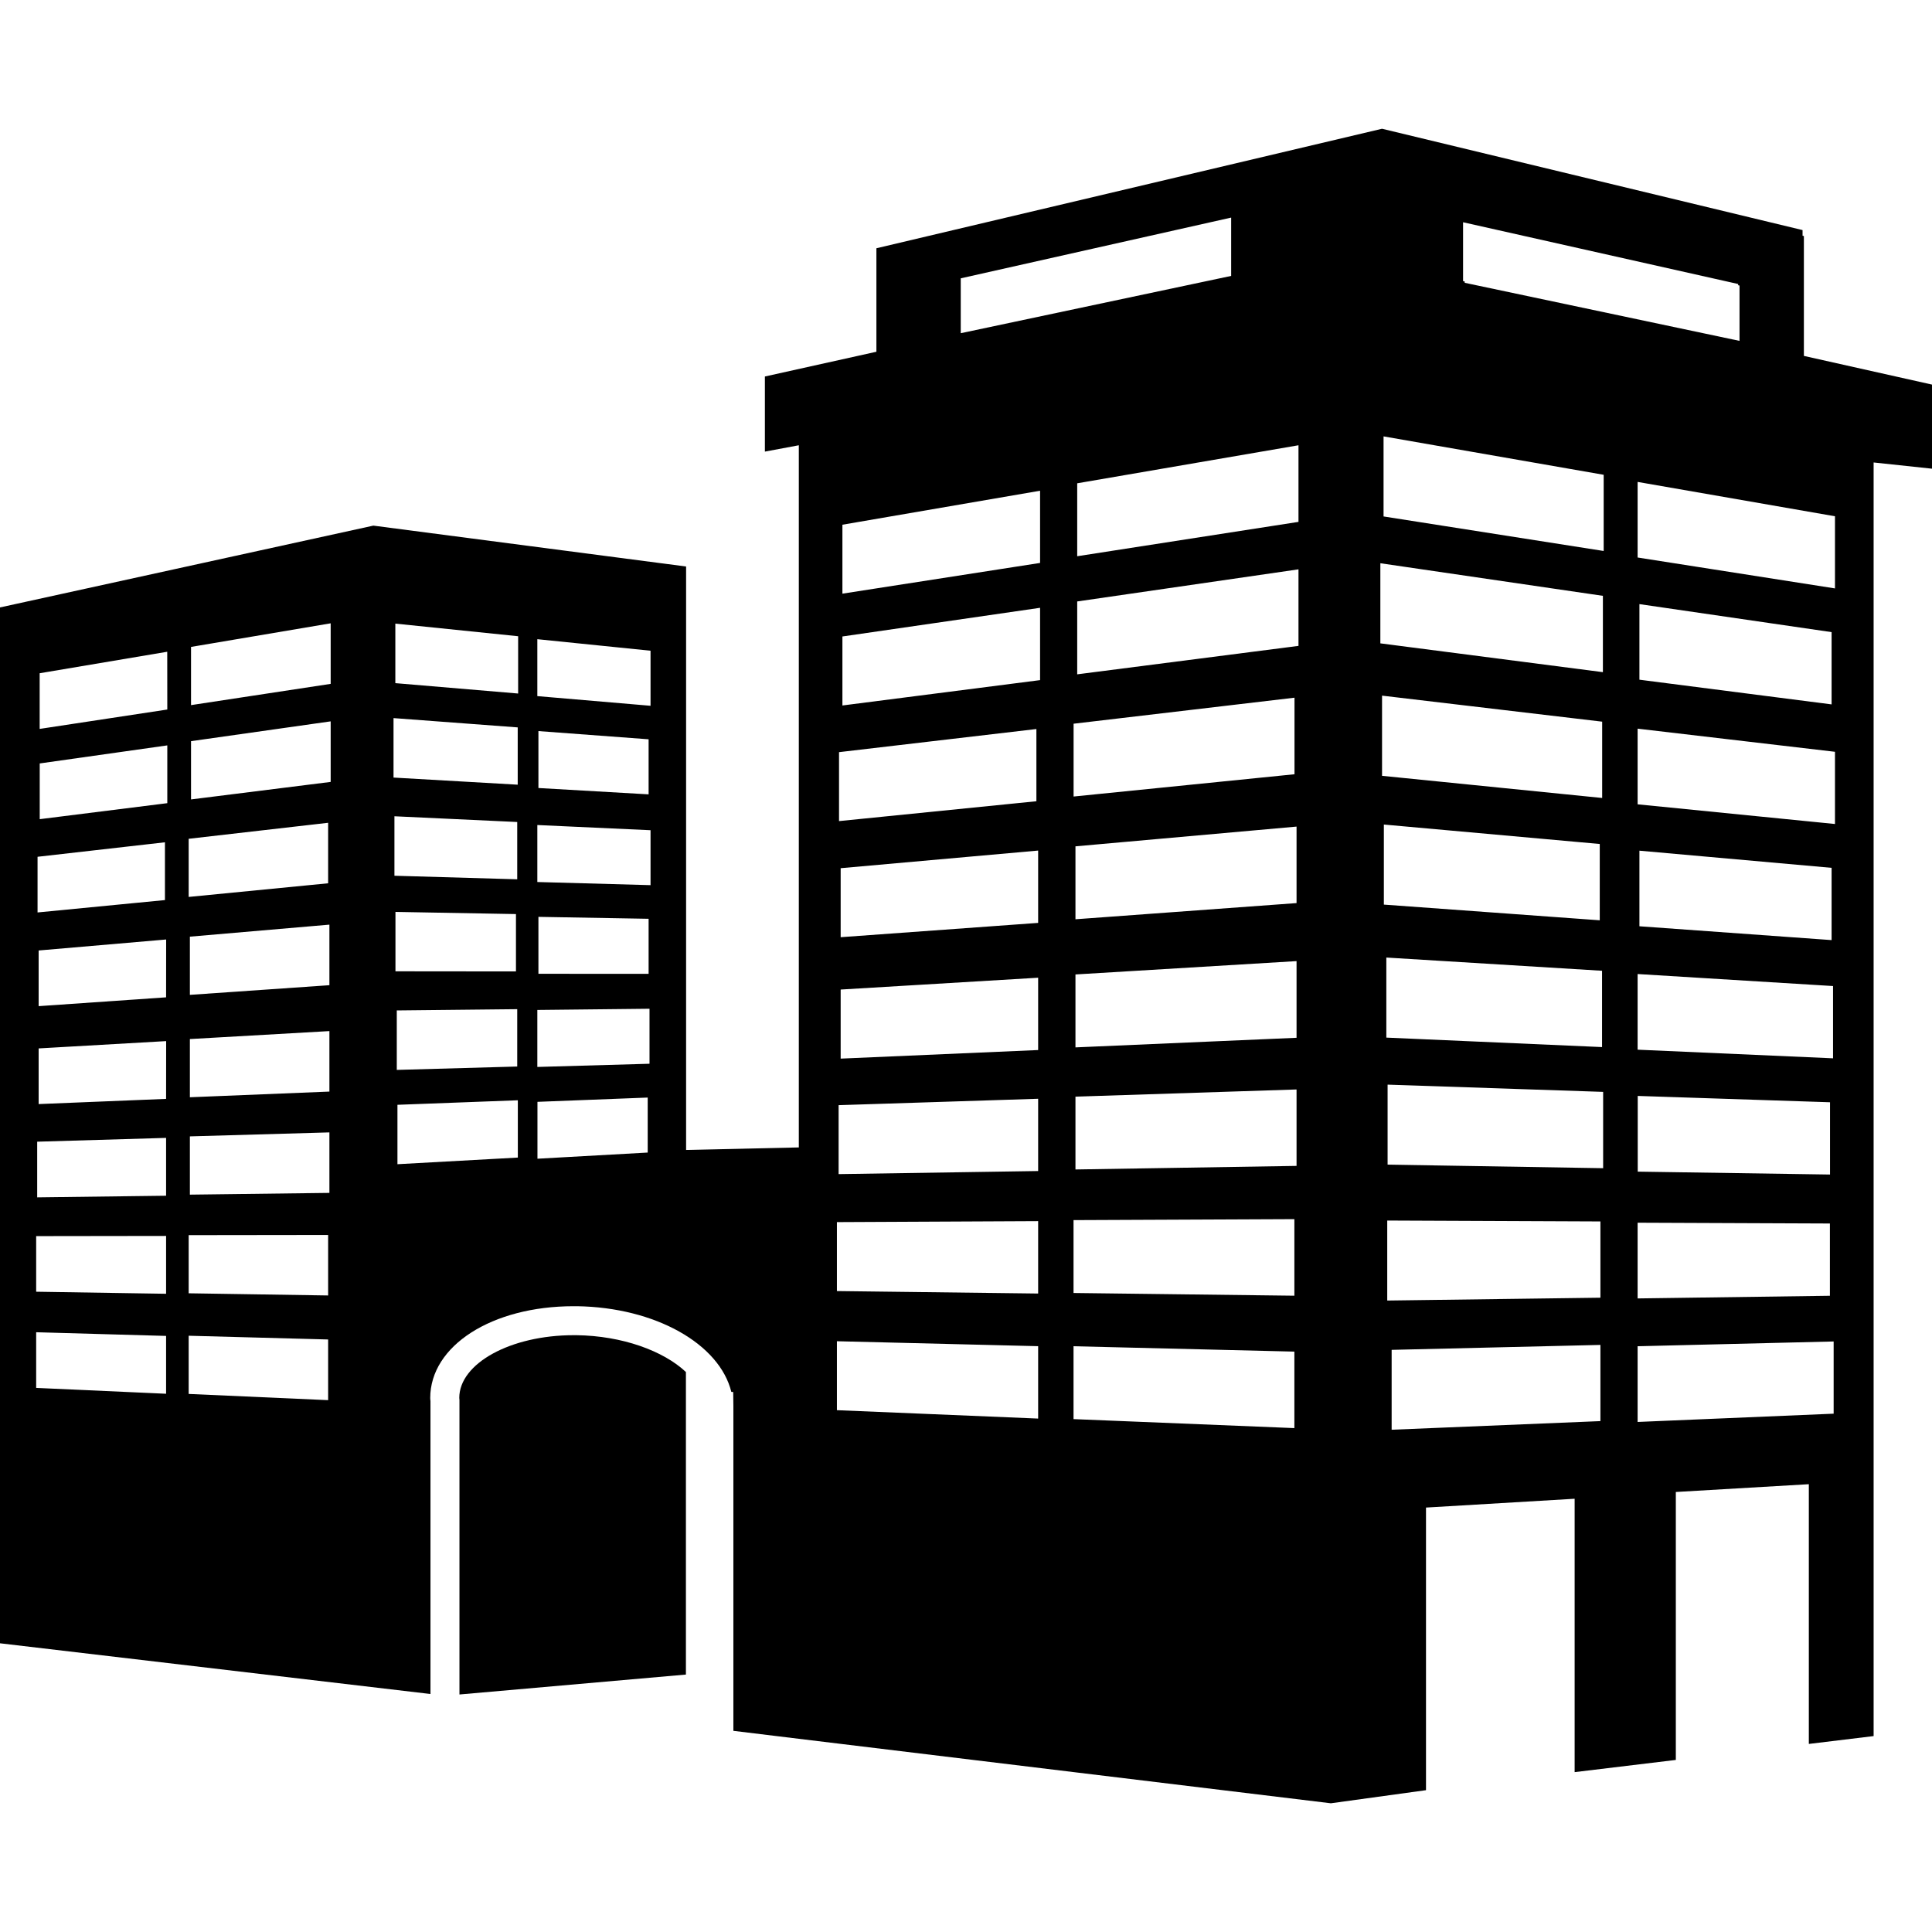
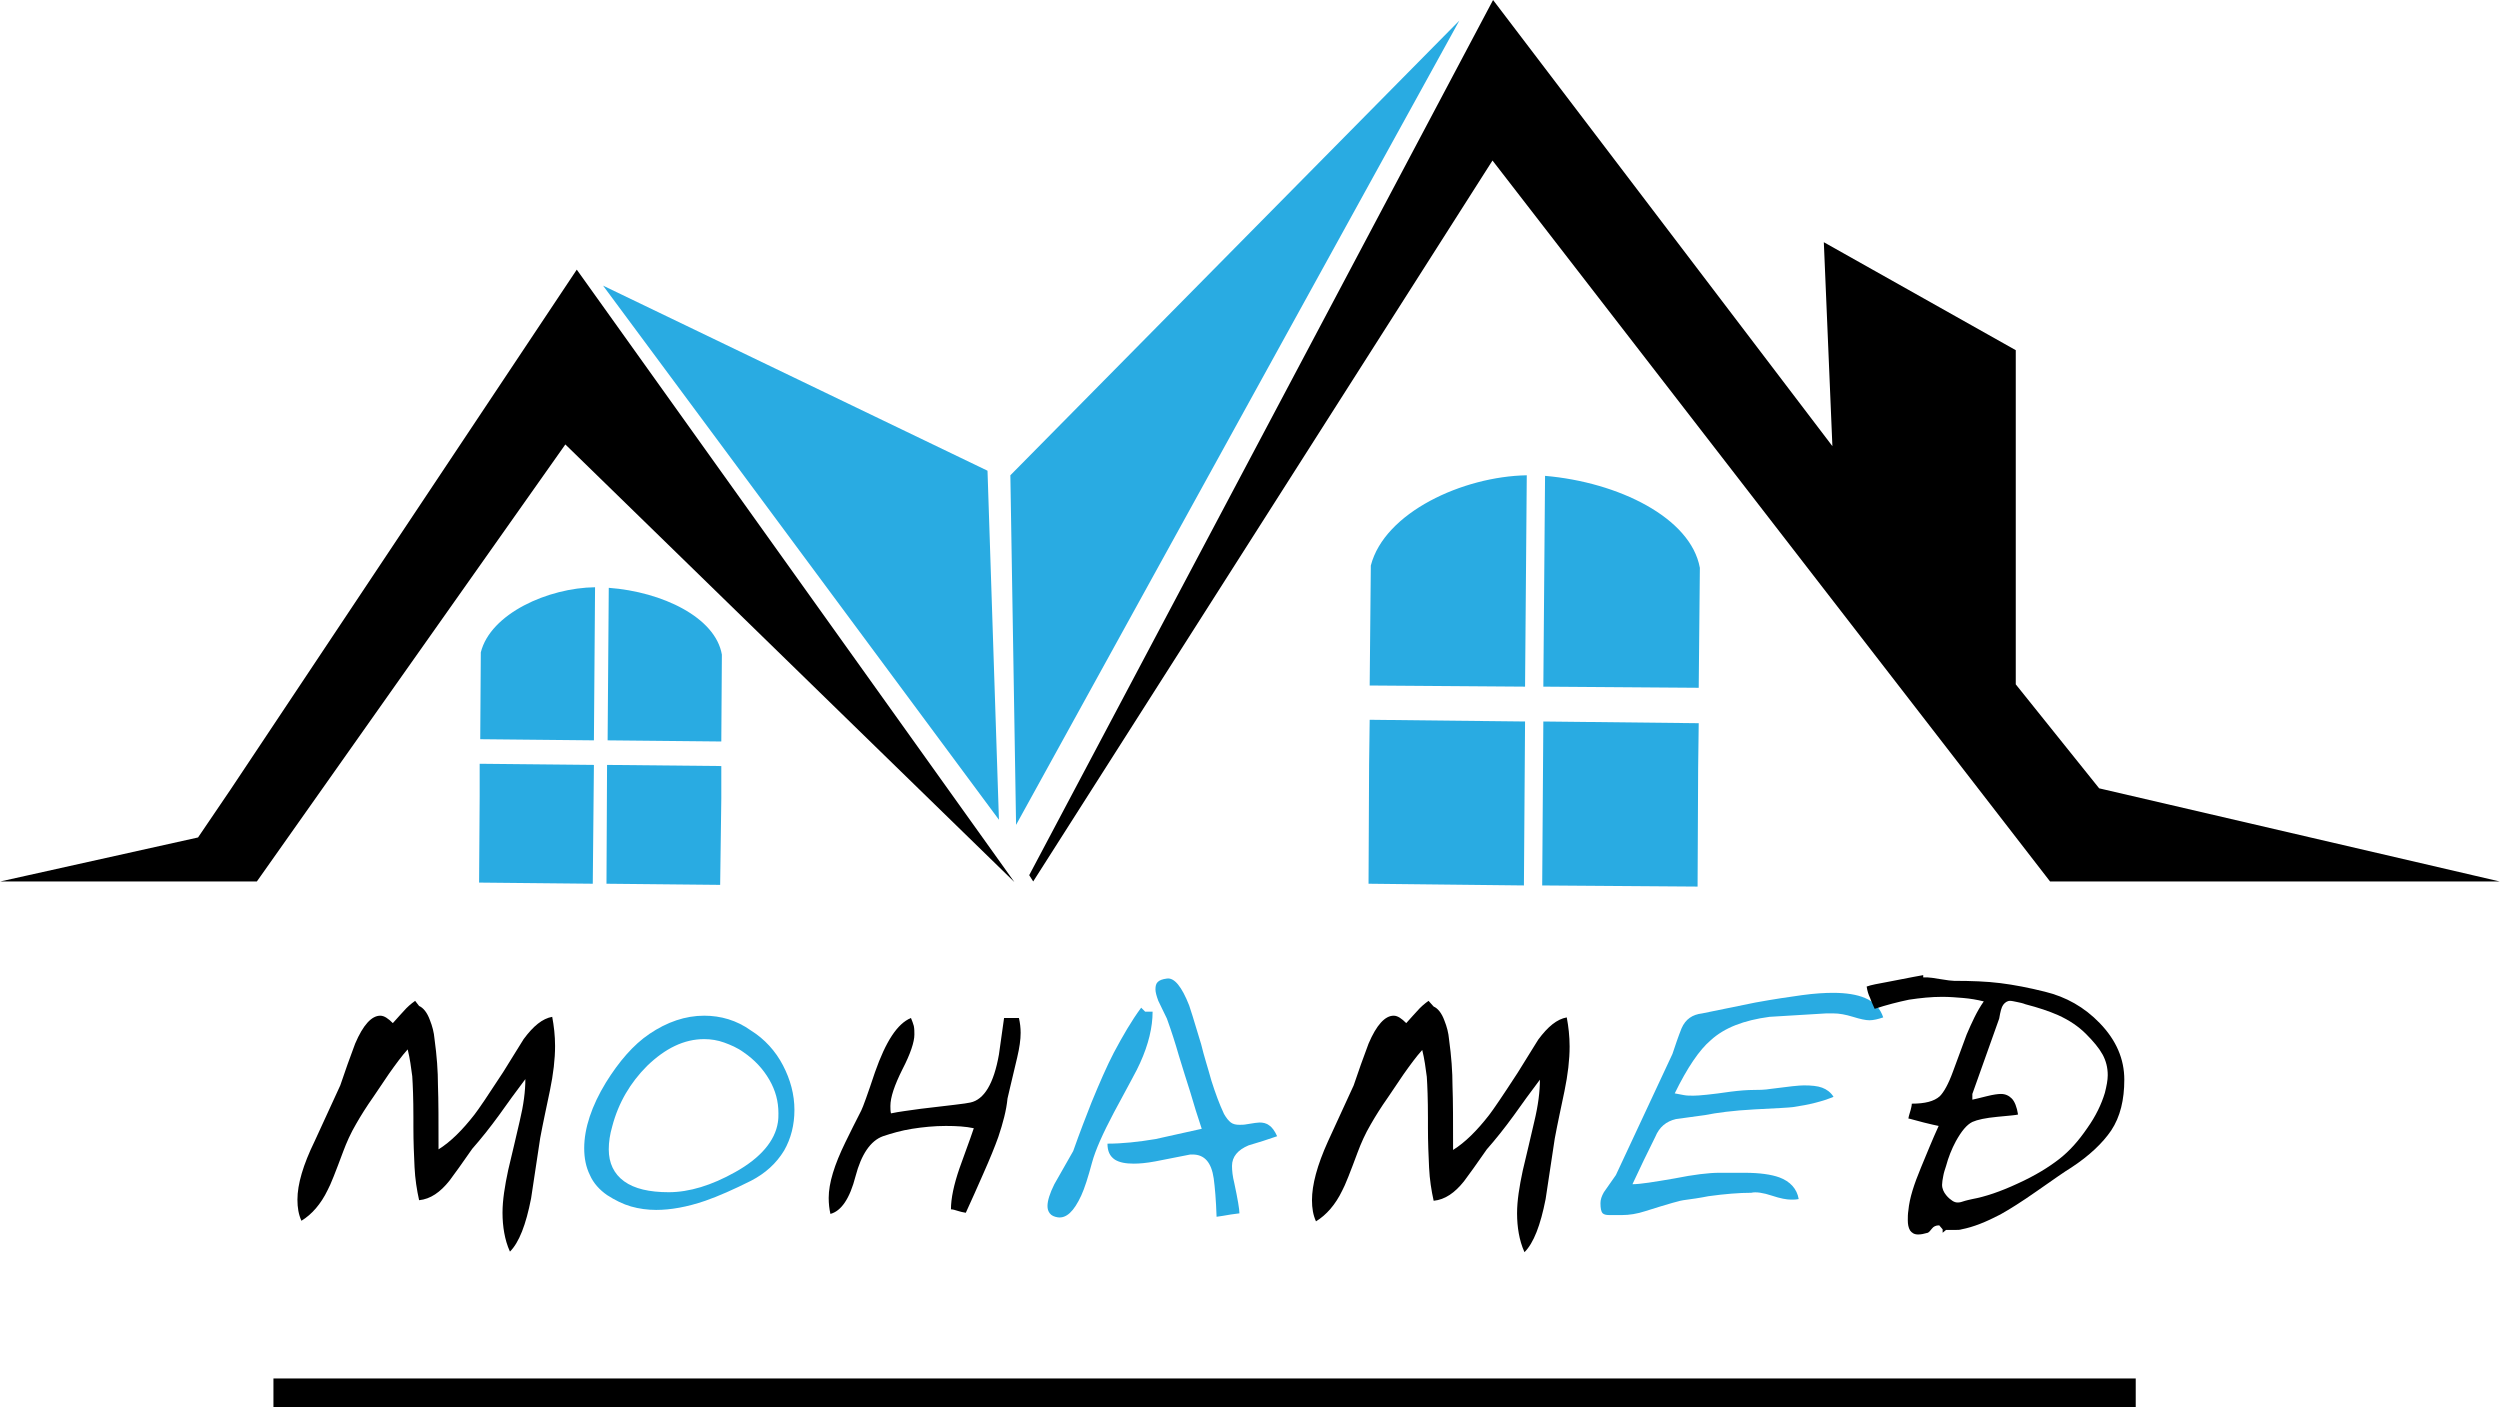
- <svg xmlns="http://www.w3.org/2000/svg" version="1.1" id="Capa_1" x="0px" y="0px" width="32px" height="32px" viewBox="0 0 32 32" style="enable-background:new 0 0 32 32;" xml:space="preserve">
-   <g>
-     <g>
-       <path d="M9.501,22.115c-1.044,0-1.894,0.467-1.894,1.039c0.001,0.012,0.003,0.021,0.003,0.033v4.879l3.751-0.33v-5.011    c-0.374-0.352-1.057-0.6-1.811-0.61H9.501z" />
-       <path d="M29.878,5.895V3.91l-0.022-0.006V3.811l-6.959-1.677l-0.008-0.001l-8.373,1.979v1.714l-1.847,0.41V7.48l0.562-0.105v11.63    l-1.867,0.042V9.383l-5.18-0.677L0,10.061v17.157l7.13,0.84v-4.854c-0.002-0.012-0.004-0.029-0.004-0.049    c0-0.865,1.021-1.52,2.375-1.52h0.058c1.297,0.02,2.359,0.625,2.554,1.419l0.031,0.002l0.003,0.228v5.384l1.084,0.132l8.812,1.068    l1.576-0.217V24.97l2.462-0.146v4.528l1.676-0.202v-4.438l2.203-0.129v4.302l1.073-0.13V7.66L32,7.763V6.37L29.878,5.895z     M3.125,13.893l2.31-0.265v1.002l-2.31,0.226V13.893z M0.622,14.191l2.11-0.24v0.957l-2.11,0.205V14.191z M2.751,23.085    l-2.152-0.097v-0.922l2.152,0.061V23.085z M2.751,21.429l-2.152-0.034v-0.921l2.152-0.003V21.429z M2.751,19.805l-2.135,0.027    V18.91l2.135-0.063V19.805z M2.751,18.201L0.64,18.287v-0.922l2.112-0.121L2.751,18.201L2.751,18.201z M2.751,16.519L0.64,16.665    v-0.922l2.112-0.182L2.751,16.519L2.751,16.519z M2.771,13.303l-2.113,0.265v-0.923l2.113-0.299V13.303z M2.771,11.752    l-2.114,0.321v-0.922l2.113-0.356L2.771,11.752L2.771,11.752z M5.435,23.191l-2.31-0.103v-0.964l2.31,0.062V23.191z M5.435,21.457    l-2.31-0.036v-0.963l2.31-0.003V21.457z M5.456,19.758l-2.311,0.029v-0.965l2.311-0.066V19.758z M5.456,18.08l-2.311,0.094V17.21    l2.311-0.132V18.08z M5.456,16.318l-2.311,0.16v-0.964l2.311-0.199V16.318z M5.477,12.951l-2.313,0.29v-0.965l2.313-0.328V12.951z     M5.477,11.327l-2.313,0.352v-0.964l2.313-0.391V11.327z M6.518,11.894l2.057,0.154v0.949l-2.057-0.118V11.894z M6.533,13.52    l2.034,0.095v0.949l-2.034-0.059V13.52z M6.55,15.104l1.996,0.036v0.95L6.55,16.088V15.104z M6.572,16.736l1.995-0.021v0.95    l-1.995,0.056V16.736z M8.577,19.173l-1.994,0.11v-0.984l1.994-0.075V19.173z M8.582,11.487l-2.034-0.172v-0.986l2.034,0.209    V11.487z M10.728,19.09l-1.826,0.102v-0.942l1.826-0.071V19.09z M10.758,17.619L8.9,17.672v-0.944l1.858-0.02V17.619z     M8.918,16.129v-0.943l1.825,0.032v0.912L8.918,16.129z M10.775,14.661L8.9,14.609v-0.944l1.875,0.086V14.661z M8.918,13.052    v-0.943l1.825,0.136v0.912L8.918,13.052z M10.775,11.69L8.9,11.53v-0.943l1.875,0.191V11.69z M15.913,4.61l4.479-1.006V4.57    l-4.479,0.949V4.61z M17.782,11.987l3.659-0.431v1.268l-3.659,0.369V11.987z M13.897,12.458l3.269-0.383v1.196L13.897,13.6V12.458    z M17.195,23.496l-3.333-0.139v-1.142l3.333,0.082V23.496z M17.195,21.425l-3.333-0.041v-1.142l3.333-0.016V21.425z     M17.195,19.396l-3.305,0.051v-1.142l3.305-0.106V19.396z M17.195,17.392l-3.271,0.142V16.39l3.271-0.196V17.392z M17.195,15.286    l-3.271,0.237V14.38l3.271-0.292V15.286z M17.227,11.265l-3.274,0.42v-1.143l3.274-0.475V11.265z M17.227,9.324l-3.274,0.509    V8.691l3.274-0.563V9.324z M21.439,23.654l-3.658-0.149v-1.207l3.658,0.089V23.654z M21.439,21.461l-3.658-0.045v-1.207    l3.658-0.016V21.461z M21.475,19.311l-3.662,0.059v-1.206l3.662-0.119V19.311z M21.475,17.189l-3.662,0.159v-1.208l3.662-0.221    V17.189z M21.475,14.958l-3.662,0.268v-1.208l3.662-0.327V14.958z M21.507,10.698l-3.665,0.471V9.962l3.665-0.532V10.698z     M21.507,8.644l-3.665,0.569V8.005l3.665-0.63V8.644z M24.232,3.681l4.557,1.023v0.02l0.023,0.006v0.916L24.26,4.684V4.662    l-0.027-0.006V3.681L24.232,3.681z M30.361,16.332v1.197l-3.237-0.143v-1.253L30.361,16.332z M27.154,15.342V14.09l3.183,0.284    v1.197L27.154,15.342z M27.126,19.406v-1.254l3.185,0.105v1.197L27.126,19.406z M30.309,20.265v1.197l-3.185,0.044v-1.254    L30.309,20.265z M22.863,9.329l3.686,0.54v1.264l-3.686-0.477V9.329z M22.891,11.522l3.646,0.431v1.264l-3.646-0.367V11.522z     M22.921,13.657l3.576,0.322v1.264l-3.576-0.26V13.657z M22.962,15.86l3.573,0.219v1.264l-3.573-0.157V15.86z M26.508,23.538    l-3.458,0.143v-1.323l3.458-0.082V23.538z M26.508,21.494l-3.531,0.047v-1.325l3.531,0.015V21.494z M26.553,19.349l-3.57-0.059    v-1.325l3.57,0.12V19.349z M26.562,9.126l-3.646-0.572V7.228l3.646,0.636V9.126z M30.371,23.415l-3.247,0.137v-1.254l3.247-0.079    V23.415z M30.393,13.648l-3.269-0.326v-1.253l3.269,0.383V13.648z M27.154,11.258v-1.252l3.183,0.464v1.197L27.154,11.258z     M30.393,9.746l-3.269-0.512V7.982l3.269,0.569V9.746z" />
-     </g>
-   </g>
-   <g>
- </g>
-   <g>
- </g>
-   <g>
- </g>
-   <g>
- </g>
-   <g>
- </g>
-   <g>
- </g>
-   <g>
- </g>
-   <g>
- </g>
-   <g>
- </g>
-   <g>
- </g>
-   <g>
- </g>
-   <g>
- </g>
-   <g>
- </g>
-   <g>
- </g>
-   <g>
- </g>
+ <svg xmlns="http://www.w3.org/2000/svg" id="Layer_1" viewBox="0 0 437.5 246.3" width="2500" height="1407">
+   <style>.st0{fill:#29abe2}</style>
+   <path d="M40.3 138.2l-5.7 8.4L0 154.3h44.9l54-76.5 78.6 76.6-76.6-107.2zM367.4 138l-14.6-18.2V61.3l-33.6-18.9 1.5 35.7L261.3 0l-81.2 153.2.7 1.1 80.4-126.2 97.6 126.2h78.7z" />
+   <path class="st0" d="M239.9 99l-.2 21 27.2.2.3-37c-11.2.2-24.9 6.5-27.3 15.8M270.4 83.3l-.3 36.9 27.2.2.2-21c-1.6-8.8-14.3-15-27.1-16.1M239.6 133.8l-.1 20.9 27.2.3.2-28.7-27.2-.3zM269.9 155l27.2.2.1-20.8.1-7.8-27.2-.3zM84.1 114.2l-.1 15.2 19.9.2.2-26.8c-8.2.1-18.3 4.6-20 11.4M106.5 102.9l-.2 26.7 19.9.2.1-15.2c-1.1-6.5-10.4-11-19.8-11.7M83.9 139.4l-.1 15.1 19.9.2.2-20.8-20-.2zM106.1 154.7l19.9.2.2-15.1v-5.7l-20-.2zM172.8 82.4L105.5 50l69.3 93.5zM176.8 83.2l1 61.2L255.4 3.6z" />
+   <path d="M47.8 241.3h326v5h-326zM72.6 175.2c-.7.5-1.4 1.1-2 1.8-.3.3-.9 1-1.9 2.1-.8-.8-1.5-1.3-2.2-1.3-1.5 0-3 1.6-4.4 4.9-.9 2.4-1.8 4.9-2.6 7.3-1.5 3.3-3 6.5-4.5 9.8-2 4.1-3 7.5-3 10.2 0 1.4.2 2.6.7 3.7 1.8-1.1 3.4-2.9 4.6-5.4.5-.9 1.4-3.2 2.7-6.7.6-1.6 1.3-3.2 2.3-4.9.8-1.4 1.8-3 3-4.7.9-1.3 1.8-2.7 2.7-4 1.2-1.7 2.3-3.2 3.3-4.3.4 1.6.6 3.2.8 4.7.1 1.5.2 3.9.2 7.2v1.7c0 2.6.1 4.9.2 7 .1 2.1.4 4 .8 5.8 2-.2 3.7-1.4 5.3-3.4.9-1.2 2.2-3 4-5.6 1.5-1.7 3.1-3.7 4.7-5.9 1.5-2.1 3-4.2 4.6-6.3 0 2.1-.3 4.5-1 7.4-.7 2.9-1.3 5.7-2 8.5-.6 2.8-1 5.3-1 7.5 0 1.2.1 2.4.3 3.5.2 1.1.5 2.2 1 3.3 1.6-1.6 2.8-4.7 3.7-9.3.5-3.5 1.1-7.1 1.6-10.6.5-2.7 1.1-5.4 1.7-8.3.6-2.9.9-5.5.9-7.8 0-1.8-.2-3.5-.5-5.1-1.7.3-3.3 1.6-5 3.9-1.2 1.9-2.4 3.9-3.6 5.8-2.6 4-4.3 6.5-5 7.4-2.1 2.7-4.2 4.8-6.3 6.1 0-4.9 0-8.6-.1-11.2 0-2.5-.2-5.2-.6-8.1-.1-1.2-.4-2.3-.8-3.3-.5-1.4-1.2-2.2-1.9-2.5l-.7-.9z" />
+   <path class="st0" d="M113.2 186.6c3.2-3.1 6.5-4.7 10-4.7 1.2 0 2.4.2 3.5.6 1.1.4 2.3.9 3.4 1.7 1.9 1.3 3.4 2.9 4.5 4.8s1.6 3.8 1.6 5.9c0 .5 0 1-.1 1.6-.5 3.2-3 6.2-7.5 8.7-4.1 2.3-8 3.5-11.6 3.5-3.4 0-6-.6-7.8-1.9-1.8-1.3-2.7-3.2-2.7-5.6 0-1.3.2-2.6.6-4 1.1-4.2 3.2-7.7 6.1-10.6zm10-8.8c-3.3 0-6.5 1.1-9.6 3.2-2.8 1.9-5.3 4.8-7.6 8.5-2.5 4.1-3.8 8-3.8 11.5 0 1.7.3 3.3 1 4.7.6 1.4 1.7 2.6 3 3.5 1.4.9 2.8 1.6 4.2 2 1.4.4 2.9.6 4.4.6 2.5 0 5.4-.5 8.6-1.6 2.3-.8 5-2 8-3.5 2.5-1.3 4.4-3 5.8-5.3 1.2-2.1 1.8-4.5 1.8-7.1 0-2.7-.7-5.3-2-7.8s-3.2-4.6-5.6-6.1c-2.5-1.8-5.3-2.6-8.2-2.6z" />
+   <path d="M147.9 200c-1.9 3.9-2.9 7.1-2.9 9.7 0 1 .1 1.9.3 2.8 1.9-.5 3.4-2.7 4.4-6.6 1-3.8 2.6-6.2 4.8-7 1.5-.5 3.2-1 5.1-1.3 1.9-.3 3.9-.5 5.9-.5 1.9 0 3.5.1 4.9.4-.8 2.4-1.7 4.7-2.5 7-1 2.9-1.5 5.3-1.5 7.2.3 0 .7.1 1.3.3.3.1.7.2 1.3.3 1-2.2 2-4.4 3-6.7 1.2-2.7 2.1-4.9 2.7-6.6.8-2.4 1.4-4.6 1.6-6.7 0-.1.6-2.5 1.7-7.2.4-1.7.6-3.1.6-4.3 0-.9-.1-1.7-.3-2.6h-2.6c-.3 2.1-.6 4.2-.9 6.4-.9 5.1-2.6 7.9-5 8.4-.8.2-3.7.5-8.7 1.1-2.1.3-3.8.5-5.2.8-.1-.4-.1-.9-.1-1.3 0-1.5.7-3.6 2.1-6.4 1.4-2.7 2.1-4.8 2.1-6.1 0-.5 0-1-.1-1.5-.1-.4-.3-.9-.5-1.4-2.4 1-4.4 4.1-6.3 9.5-1.3 3.9-2.1 6.1-2.4 6.7-1 1.9-1.9 3.8-2.8 5.6z" />
+   <path class="st0" d="M199.7 176.4c-1.7 2.3-3.2 4.9-4.8 7.9-1.2 2.3-2.5 5.3-3.9 8.7-.9 2.3-2 5.1-3.2 8.5-1.1 1.9-2.2 3.9-3.3 5.8-.8 1.6-1.2 2.9-1.2 3.8 0 .5.1.9.4 1.3.3.4.8.6 1.4.7 1.5.2 2.8-1 4.1-3.8.6-1.3 1.2-3.2 1.9-5.8.6-2.2 1.9-5.1 3.8-8.7 2.5-4.7 4.1-7.5 4.6-8.7 1.5-3.3 2.2-6.3 2.2-9h-1.3l-.7-.7zm6.6 8.4c.7 2.2 1.3 4.3 2 6.4.6 2.1 1.3 4.3 2 6.4-4.9 1.1-7.6 1.7-8.1 1.8-3 .5-5.8.8-8.4.8 0 1.3.4 2.2 1.3 2.8.8.5 1.9.7 3.3.7 1 0 2.2-.1 3.8-.4 1.6-.3 3.6-.7 6.1-1.2h.4c2.1 0 3.3 1.4 3.7 4.2.2 1.5.4 3.7.5 6.7.6-.1 1.5-.2 2.5-.4.5-.1 1-.1 1.5-.2 0-.7-.3-2.5-.9-5.3-.3-1.2-.4-2.2-.4-3 0-1.6 1-2.8 2.9-3.6 1.7-.5 3.3-1 5-1.6-.4-.9-.9-1.6-1.4-1.9-.5-.4-1.1-.5-1.7-.5-.3 0-1 .1-2.2.3-.5.1-.9.1-1.3.1-.6 0-1.1-.1-1.5-.4-.4-.3-.8-.8-1.2-1.5-.8-1.7-1.5-3.6-2.2-5.8-.6-2.2-1.3-4.3-1.8-6.4-1.3-4.3-2-6.6-2.1-6.8-1.3-3.3-2.6-4.9-3.9-4.7-.8.1-1.3.3-1.6.6-.3.3-.4.7-.4 1.3 0 .5.2 1.2.5 2 .4.8.9 1.9 1.5 3.1.8 2.2 1.5 4.4 2.1 6.5z" />
+   <path d="M250 175.2c-.7.5-1.4 1.1-2 1.8-.3.3-.9 1-1.9 2.1-.8-.8-1.5-1.3-2.2-1.3-1.5 0-3 1.6-4.4 4.9-.9 2.4-1.8 4.9-2.6 7.3-1.5 3.3-3 6.5-4.5 9.8-1.9 4.2-2.8 7.6-2.8 10.3 0 1.4.2 2.6.7 3.7 1.8-1.1 3.4-2.9 4.6-5.4.5-.9 1.4-3.2 2.7-6.7.6-1.6 1.3-3.2 2.3-4.9.8-1.4 1.8-3 3-4.7.9-1.3 1.8-2.7 2.7-4 1.2-1.7 2.3-3.2 3.3-4.3.4 1.6.6 3.2.8 4.7.1 1.5.2 3.9.2 7.2v1.7c0 2.6.1 4.9.2 7 .1 2.1.4 4 .8 5.8 2-.2 3.7-1.4 5.3-3.4.9-1.2 2.2-3 4-5.6 1.5-1.7 3.1-3.7 4.7-5.9 1.5-2.1 3-4.2 4.6-6.3 0 2.1-.3 4.5-1 7.4-.7 2.9-1.3 5.7-2 8.5-.6 2.8-1 5.3-1 7.5 0 1.2.1 2.4.3 3.5.2 1.1.5 2.2 1 3.3 1.6-1.6 2.8-4.7 3.7-9.3.5-3.5 1.1-7.1 1.6-10.6.5-2.7 1.1-5.4 1.7-8.3.6-2.9.9-5.5.9-7.8 0-1.8-.2-3.5-.5-5.1-1.7.3-3.3 1.6-5 3.9-1.2 1.9-2.4 3.9-3.6 5.8-2.6 4-4.3 6.5-5 7.4-2.1 2.7-4.2 4.8-6.3 6.1 0-4.9 0-8.6-.1-11.2 0-2.5-.2-5.2-.6-8.1-.1-1.2-.4-2.3-.8-3.3-.5-1.4-1.2-2.2-1.9-2.5l-.9-1z" />
+   <path class="st0" d="M310.1 209.3c1.5.5 2.6.7 3.4.7.4 0 .8 0 1.3-.1-.3-1.8-1.5-3.1-3.4-3.8-1.4-.5-3.4-.8-6.1-.8h-4.4c-1.8 0-4.4.3-7.9 1-3.5.6-5.9 1-7.3 1 1.3-2.8 2.6-5.5 4-8.3.7-1.7 1.9-2.7 3.6-3.1 1.7-.2 3.4-.5 5.1-.7 2-.4 4.9-.8 8.7-1 3.8-.2 6-.3 6.7-.4 2.8-.4 5.2-1 7.1-1.8-.5-.8-1.2-1.3-2-1.6-.8-.3-1.9-.4-3.2-.4-.8 0-2.7.2-5.7.6-1.2.2-2.3.2-3.1.2-1.1 0-2.4.1-4 .3-3.4.5-5.6.7-6.5.7-.6 0-1.2 0-1.7-.1-.6-.1-1.1-.2-1.6-.3 2.2-4.5 4.3-7.6 6.3-9.3 2.4-2.2 5.8-3.5 10.3-4.1l9.9-.6h1.3c1 0 2.1.2 3.4.6 1.3.4 2.2.6 2.9.6.7 0 1.5-.2 2.4-.5-.5-1.5-1.5-2.7-3.2-3.4-1.4-.6-3.3-.9-5.6-.9-1.4 0-3.2.1-5.4.4-2.2.3-4.9.7-8.2 1.3-3.1.6-6.2 1.3-9.3 1.9-1.7.2-2.9 1-3.6 2.6-.6 1.5-1.1 3-1.6 4.5-3.3 7.1-6.6 14.1-9.9 21.2l-2.1 3c-.4.7-.6 1.3-.6 1.9 0 .9.1 1.5.4 1.8.2.2.6.3 1.1.3h2.3c1.2 0 2.6-.2 4.1-.7 4.1-1.3 6.3-1.9 6.6-1.9 1.5-.2 2.9-.4 4.4-.7 2.9-.4 5.4-.6 7.5-.6.8-.2 2.1 0 3.6.5z" />
+   <path d="M349.6 195.5c2.1-.2 3.3-.3 3.6-.4-.2-1.3-.6-2.3-1.1-2.8-.5-.5-1.1-.8-1.9-.8-.5 0-1.3.1-2.5.4-1.2.3-2 .5-2.5.6v-1c1.6-4.4 3.1-8.8 4.7-13.2.2-1.2.4-2 .7-2.4.3-.4.7-.7 1.2-.7.3 0 .7.1 1.2.2s1 .2 1.5.4c2.3.6 4.1 1.2 5.7 1.9 2 .9 3.6 2 4.9 3.3 1.3 1.3 2.3 2.5 2.9 3.6.6 1.1.9 2.3.9 3.6 0 .9-.2 1.9-.5 3.1-.6 2-1.6 4.1-3.1 6.2-1.5 2.2-3.1 4-4.9 5.4-1.8 1.4-4.2 2.9-7.3 4.3-3 1.4-5.7 2.3-7.9 2.7-.4.1-1 .2-1.9.5-.3.1-.6.1-.7.1-.3 0-.6-.1-.9-.3-.3-.2-.7-.5-1.1-1-.4-.5-.7-1.1-.7-1.8 0-.4.1-1 .2-1.5.1-.6.3-1.2.5-1.8.4-1.5 1-3 1.7-4.3 1-1.8 1.9-2.9 2.9-3.4.9-.4 2.3-.7 4.4-.9zm-13-24.8c-.1 0-2.2.4-6.3 1.2-1.6.3-2.8.5-3.6.8.1.7.3 1.4.6 2 .2.6.5 1.2.8 1.9 2.1-.7 4.1-1.2 6-1.6 2-.3 3.9-.5 5.8-.5 1.3 0 2.5.1 3.7.2 1.2.1 2.4.3 3.6.6-1.2 1.7-2.1 3.7-3 5.8-.8 2.2-1.6 4.3-2.4 6.5s-1.6 3.6-2.3 4.3c-1 .9-2.6 1.3-4.9 1.3 0 .3-.1.7-.2 1.1-.1.4-.3.9-.4 1.5.2 0 1.1.3 2.7.7 1.2.3 2.1.5 2.6.6-1.1 2.4-2.1 4.9-3.1 7.3-1.2 2.9-2 5.3-2.2 7.5-.1.6-.1 1.2-.1 1.7 0 .7.1 1.3.4 1.8.3.4.7.7 1.4.7.5 0 1-.1 1.7-.3.2-.1.4-.3.7-.7.3-.4.7-.6 1.3-.6l.6.7v.6l.6-.5h1.8c.3 0 .6 0 .9-.1 2.1-.4 4.3-1.3 6.8-2.6 1.6-.9 3.7-2.2 6.4-4.1 3-2.1 5-3.5 6-4.1 3.2-2.1 5.5-4.3 7-6.5 1.6-2.4 2.3-5.4 2.3-8.9 0-3.6-1.4-6.9-4.3-9.9-2.7-2.8-5.9-4.6-9.6-5.5-2.8-.7-5.4-1.2-7.8-1.5-2.4-.3-5.1-.4-8.1-.4-.4 0-1.2-.1-2.4-.3-1.2-.2-1.9-.3-2.2-.3h-.8z" />
</svg>
